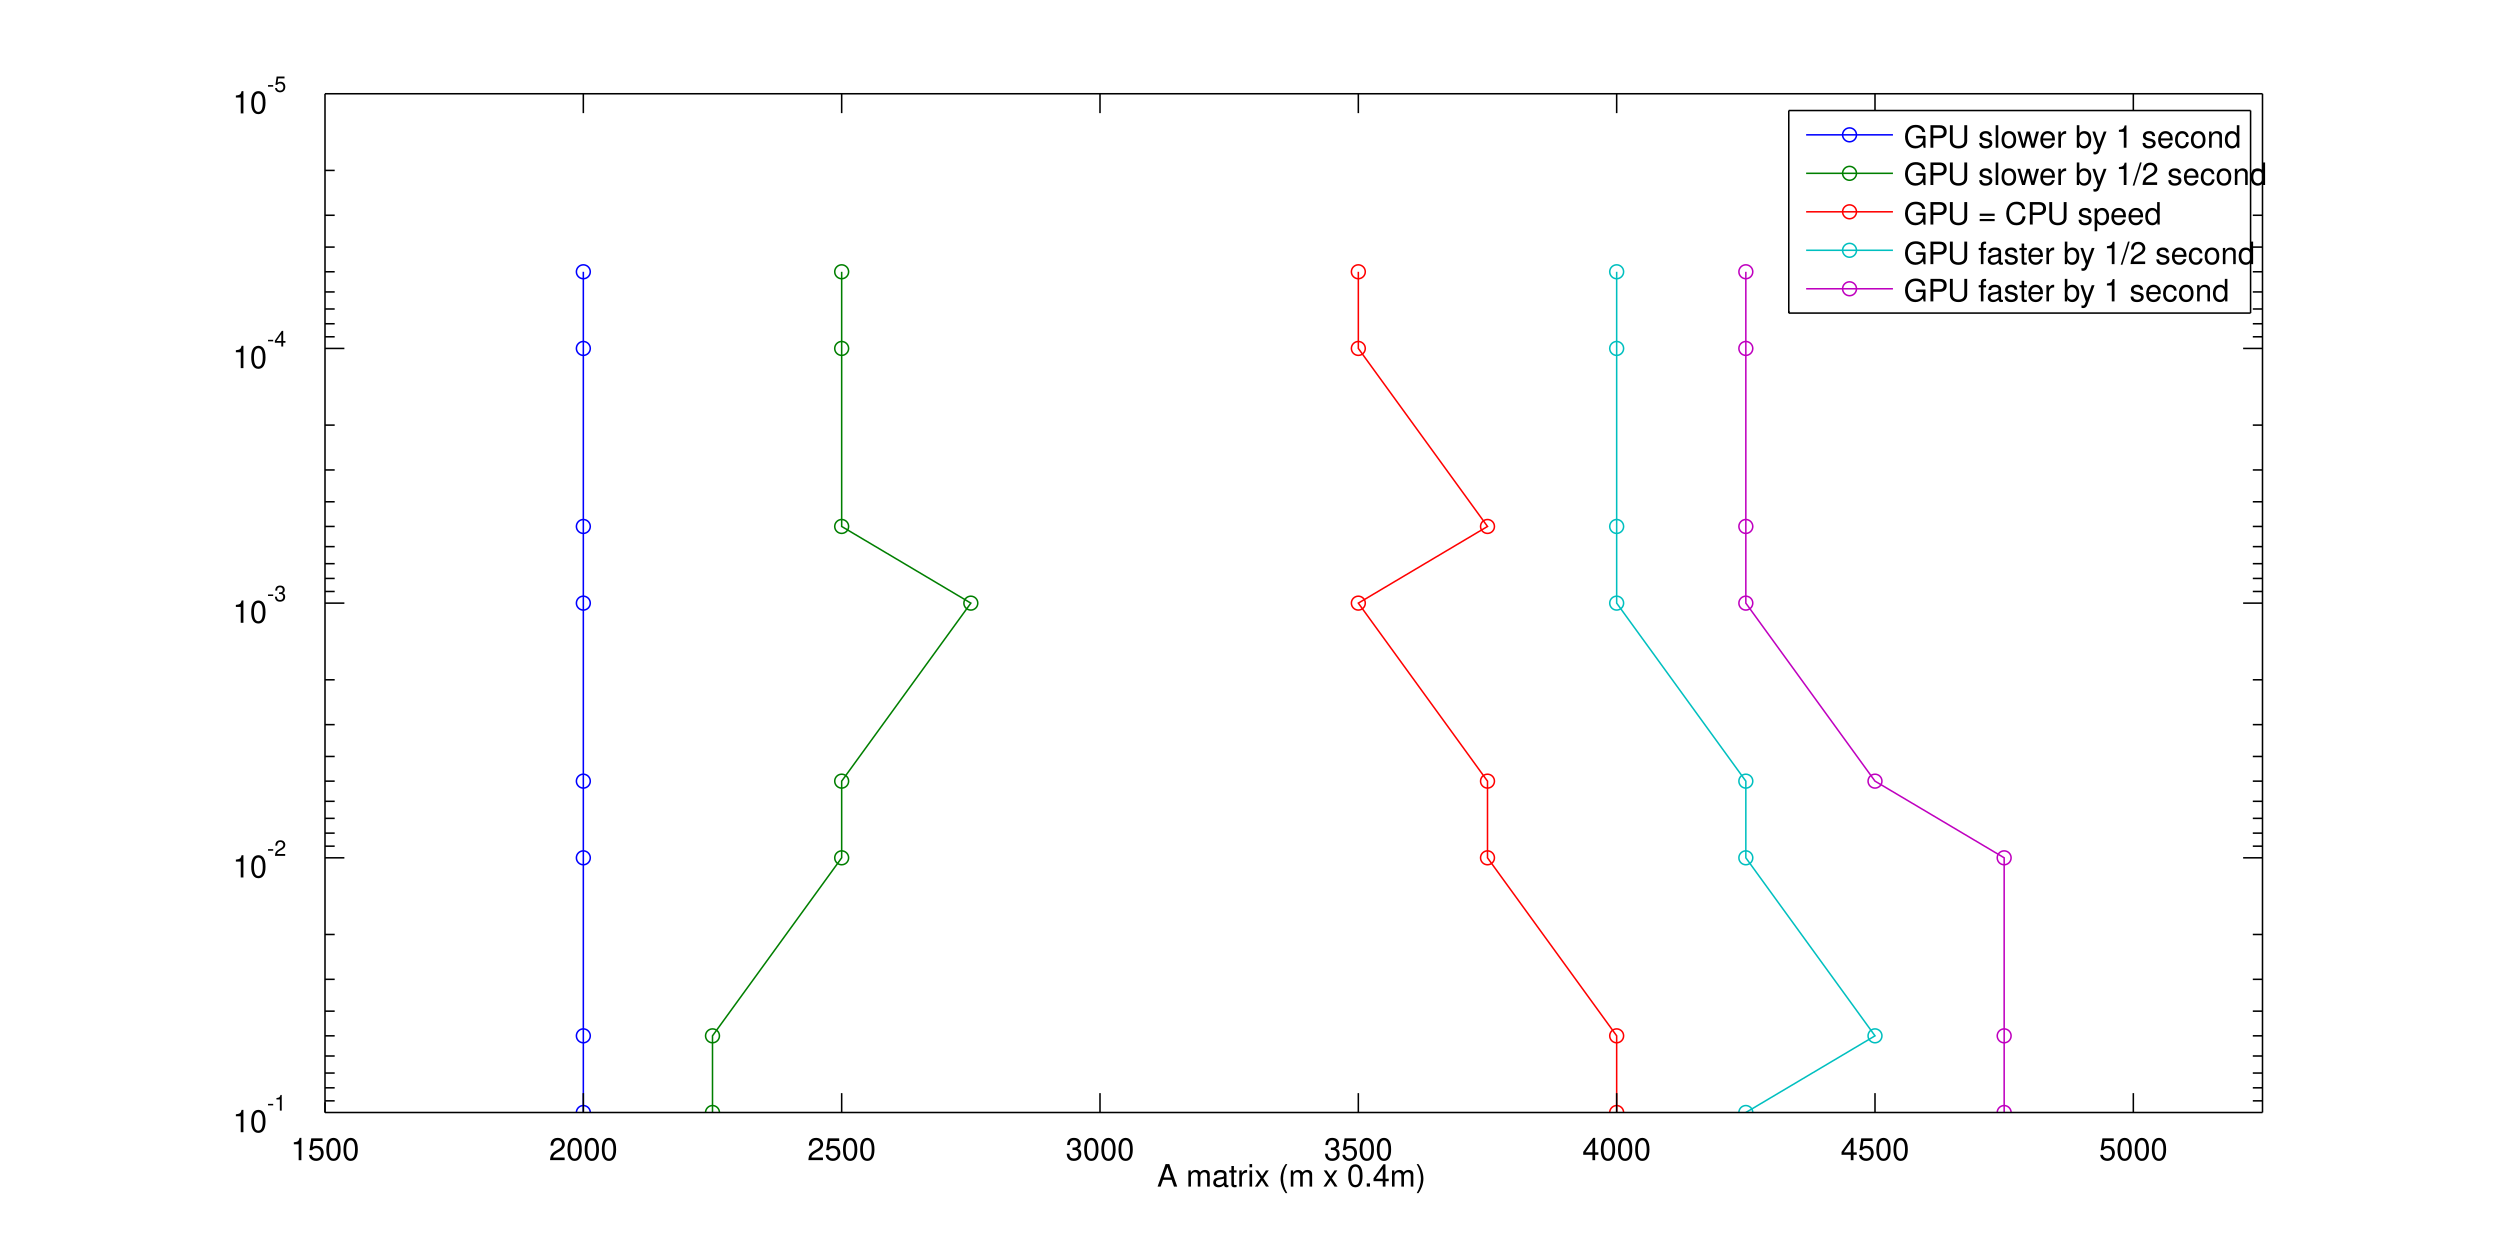
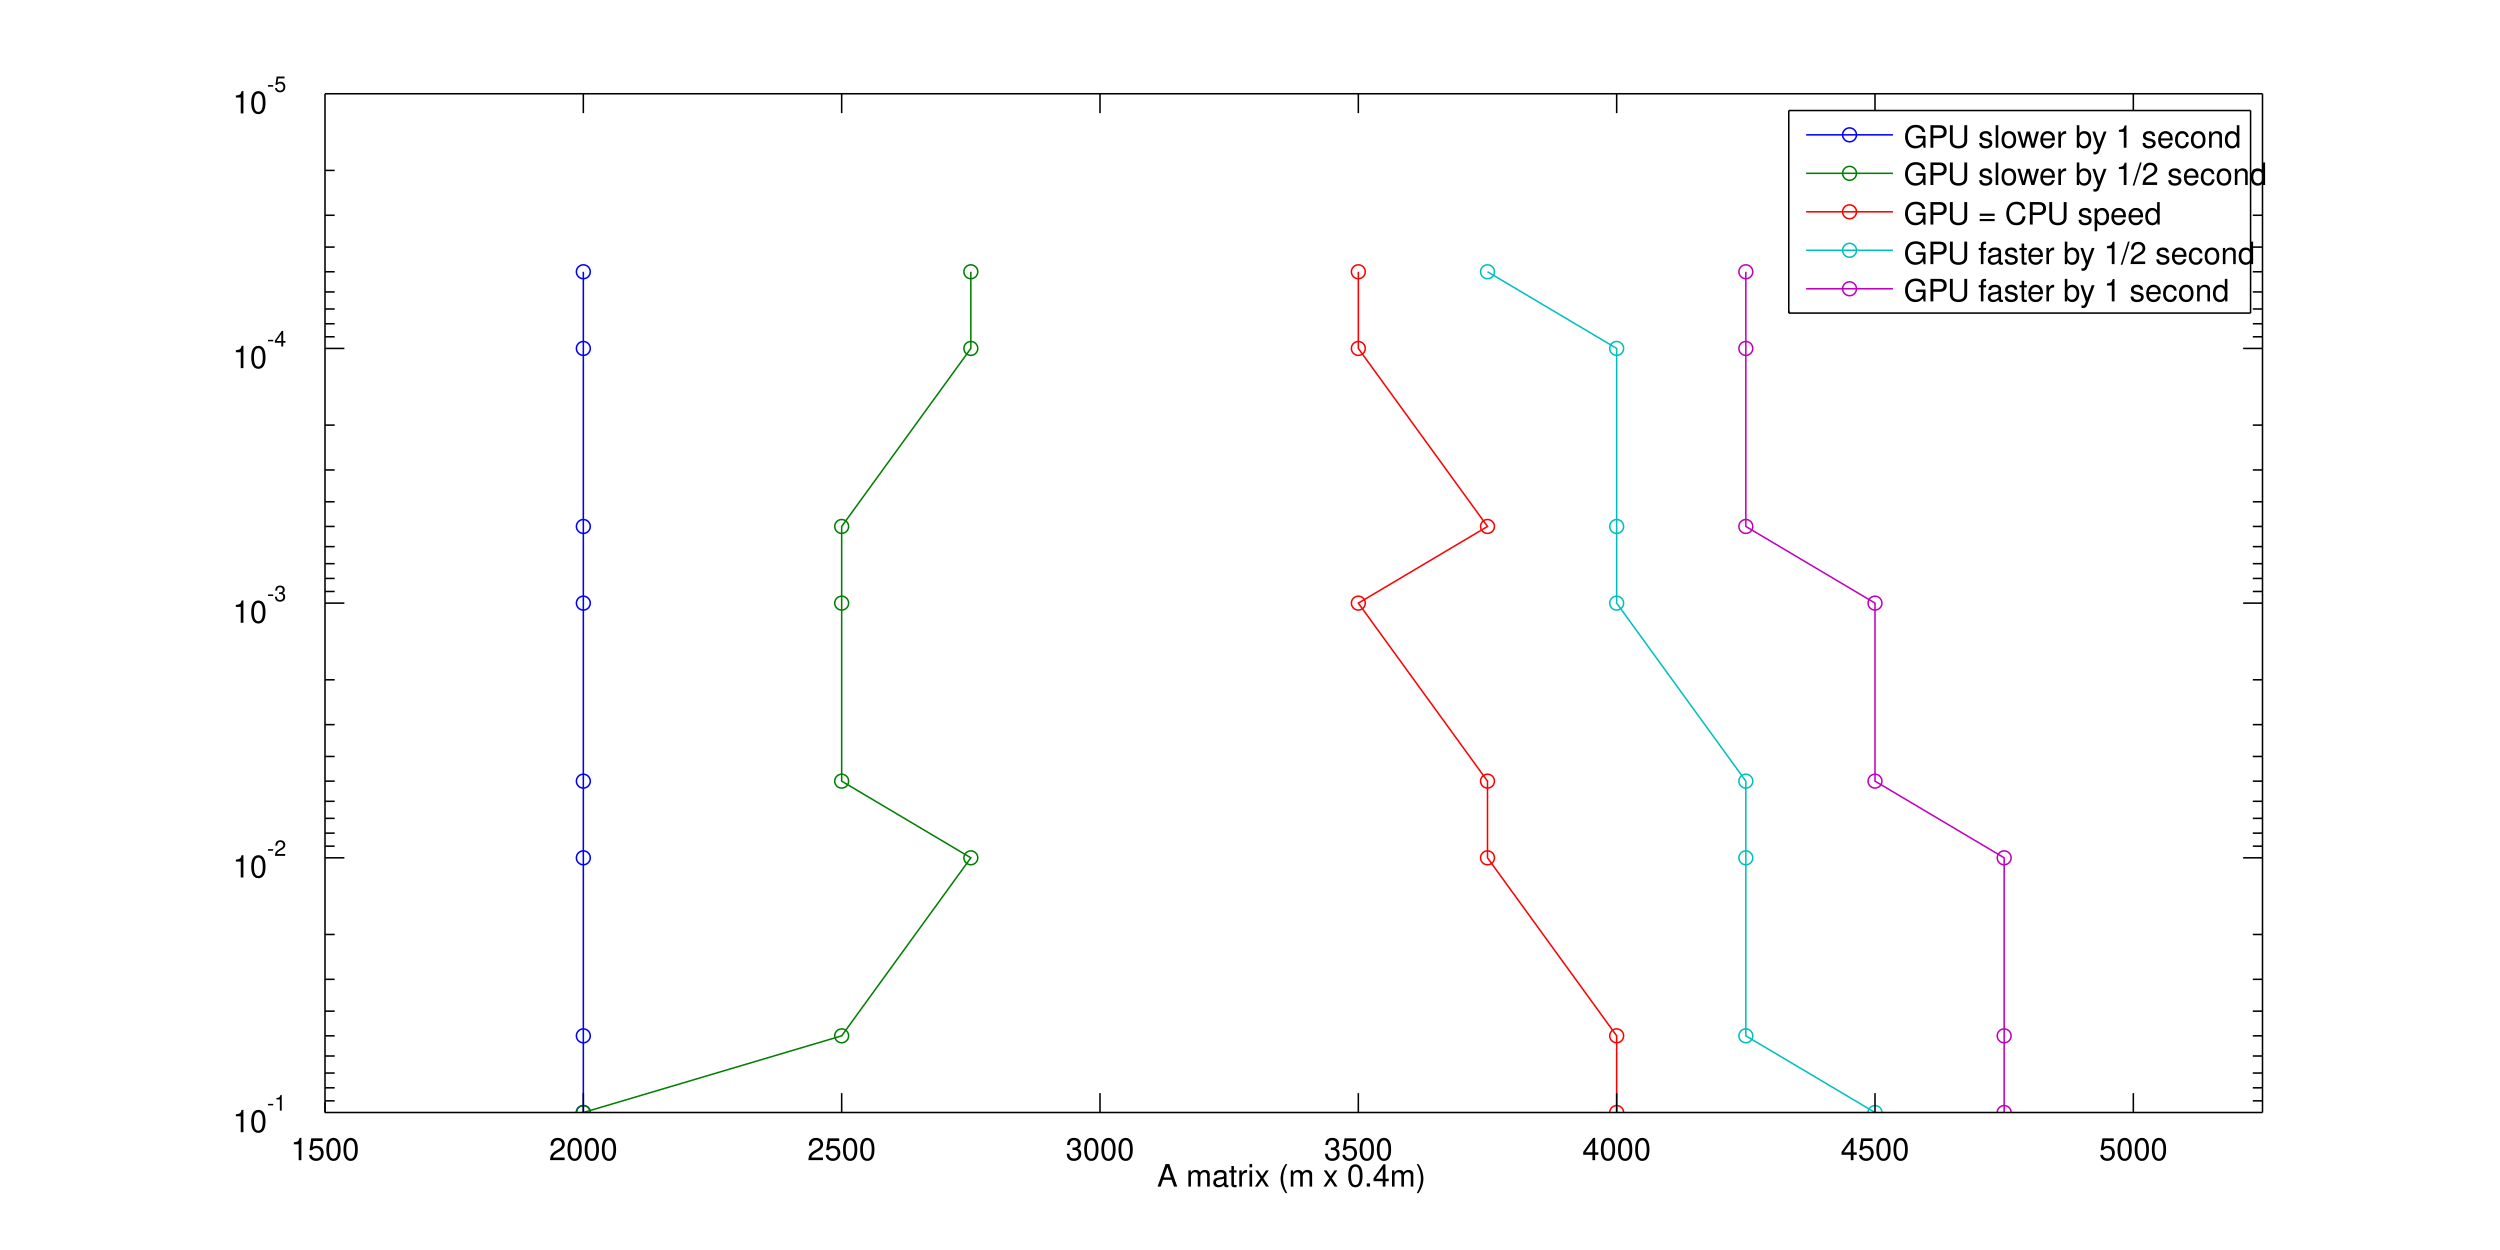
<svg xmlns="http://www.w3.org/2000/svg" preserveAspectRatio="xMinYMin meet" width="100%" height="100%" viewBox="0 0 1080.000 540.000" version="1.1">
  <g id="topgroup">
    <rect x="0" y="0" width="1080.000" height="540.000" fill="#ffffff" stroke="none" />
    <g id="ID000000">
      <clipPath id="ID000001">
        <rect x="140.400" y="40.500" width="837.000" height="440.100" />
      </clipPath>
      <polygon fill="#ffffff" fill-opacity="1.00" stroke="none" stroke-width="0.5pt" stroke-opacity="1.00" stroke-dasharray="none" points="140.400,480.600 977.400,480.600 977.400,40.500 140.400,40.500 " />
      <polygon fill="#ffffff" fill-opacity="1.00" stroke="none" stroke-width="0.5pt" stroke-opacity="1.00" stroke-dasharray="none" points="140.400,40.500 977.400,40.500 977.400,40.500 140.400,40.500 " />
      <polygon fill="#ffffff" fill-opacity="1.00" stroke="none" stroke-width="0.5pt" stroke-opacity="1.00" stroke-dasharray="none" points="140.400,480.600 140.400,480.600 140.400,40.500 140.400,40.500 " />
      <g>
        <g id="ID000002" clip-path="url(#ID000001)">
          <polyline fill="none" stroke="#0000ff" stroke-width="0.5pt" stroke-dasharray="none" points="252.000,117.404 252.000,150.525 252.000,227.429 252.000,260.550 252.000,337.454 252.000,370.575 252.000,447.479 252.000,480.600 " />
          <g>
            <circle cx="252.000" cy="117.404" r="3.000" fill="none" stroke="#0000ff" stroke-width="0.5pt" />
            <circle cx="252.000" cy="150.525" r="3.000" fill="none" stroke="#0000ff" stroke-width="0.5pt" />
            <circle cx="252.000" cy="227.429" r="3.000" fill="none" stroke="#0000ff" stroke-width="0.5pt" />
            <circle cx="252.000" cy="260.550" r="3.000" fill="none" stroke="#0000ff" stroke-width="0.5pt" />
            <circle cx="252.000" cy="337.454" r="3.000" fill="none" stroke="#0000ff" stroke-width="0.5pt" />
            <circle cx="252.000" cy="370.575" r="3.000" fill="none" stroke="#0000ff" stroke-width="0.5pt" />
            <circle cx="252.000" cy="447.479" r="3.000" fill="none" stroke="#0000ff" stroke-width="0.5pt" />
            <circle cx="252.000" cy="480.600" r="3.000" fill="none" stroke="#0000ff" stroke-width="0.5pt" />
          </g>
        </g>
        <g id="ID000003" clip-path="url(#ID000001)">
-           <polyline fill="none" stroke="#007f00" stroke-width="0.5pt" stroke-dasharray="none" points="363.600,117.404 363.600,150.525 363.600,227.429 419.400,260.550 363.600,337.454 363.600,370.575 307.800,447.479 307.800,480.600 " />
-           <g>
-             <circle cx="363.600" cy="117.404" r="3.000" fill="none" stroke="#007f00" stroke-width="0.5pt" />
-             <circle cx="363.600" cy="150.525" r="3.000" fill="none" stroke="#007f00" stroke-width="0.5pt" />
+           <polyline fill="none" stroke="#007f00" stroke-width="0.5pt" stroke-dasharray="none" points="419.400,117.404 419.400,150.525 363.600,227.429 363.600,260.550 363.600,337.454 419.400,370.575 363.600,447.479 252.000,480.600 " />
+           <g>
+             <circle cx="419.400" cy="117.404" r="3.000" fill="none" stroke="#007f00" stroke-width="0.5pt" />
+             <circle cx="419.400" cy="150.525" r="3.000" fill="none" stroke="#007f00" stroke-width="0.5pt" />
            <circle cx="363.600" cy="227.429" r="3.000" fill="none" stroke="#007f00" stroke-width="0.5pt" />
-             <circle cx="419.400" cy="260.550" r="3.000" fill="none" stroke="#007f00" stroke-width="0.5pt" />
+             <circle cx="363.600" cy="260.550" r="3.000" fill="none" stroke="#007f00" stroke-width="0.5pt" />
            <circle cx="363.600" cy="337.454" r="3.000" fill="none" stroke="#007f00" stroke-width="0.5pt" />
-             <circle cx="363.600" cy="370.575" r="3.000" fill="none" stroke="#007f00" stroke-width="0.5pt" />
-             <circle cx="307.800" cy="447.479" r="3.000" fill="none" stroke="#007f00" stroke-width="0.5pt" />
-             <circle cx="307.800" cy="480.600" r="3.000" fill="none" stroke="#007f00" stroke-width="0.5pt" />
+             <circle cx="419.400" cy="370.575" r="3.000" fill="none" stroke="#007f00" stroke-width="0.5pt" />
+             <circle cx="363.600" cy="447.479" r="3.000" fill="none" stroke="#007f00" stroke-width="0.5pt" />
+             <circle cx="252.000" cy="480.600" r="3.000" fill="none" stroke="#007f00" stroke-width="0.5pt" />
          </g>
        </g>
        <g id="ID000004" clip-path="url(#ID000001)">
          <polyline fill="none" stroke="#ff0000" stroke-width="0.5pt" stroke-dasharray="none" points="586.800,117.404 586.800,150.525 642.600,227.429 586.800,260.550 642.600,337.454 642.600,370.575 698.400,447.479 698.400,480.600 " />
          <g>
            <circle cx="586.800" cy="117.404" r="3.000" fill="none" stroke="#ff0000" stroke-width="0.5pt" />
            <circle cx="586.800" cy="150.525" r="3.000" fill="none" stroke="#ff0000" stroke-width="0.5pt" />
            <circle cx="642.600" cy="227.429" r="3.000" fill="none" stroke="#ff0000" stroke-width="0.5pt" />
            <circle cx="586.800" cy="260.550" r="3.000" fill="none" stroke="#ff0000" stroke-width="0.5pt" />
            <circle cx="642.600" cy="337.454" r="3.000" fill="none" stroke="#ff0000" stroke-width="0.5pt" />
            <circle cx="642.600" cy="370.575" r="3.000" fill="none" stroke="#ff0000" stroke-width="0.5pt" />
            <circle cx="698.400" cy="447.479" r="3.000" fill="none" stroke="#ff0000" stroke-width="0.5pt" />
            <circle cx="698.400" cy="480.600" r="3.000" fill="none" stroke="#ff0000" stroke-width="0.5pt" />
          </g>
        </g>
        <g id="ID000005" clip-path="url(#ID000001)">
-           <polyline fill="none" stroke="#00bfbf" stroke-width="0.5pt" stroke-dasharray="none" points="698.400,117.404 698.400,150.525 698.400,227.429 698.400,260.550 754.200,337.454 754.200,370.575 810.000,447.479 754.200,480.600 " />
-           <g>
-             <circle cx="698.400" cy="117.404" r="3.000" fill="none" stroke="#00bfbf" stroke-width="0.5pt" />
+           <polyline fill="none" stroke="#00bfbf" stroke-width="0.5pt" stroke-dasharray="none" points="642.600,117.404 698.400,150.525 698.400,227.429 698.400,260.550 754.200,337.454 754.200,370.575 754.200,447.479 810.000,480.600 " />
+           <g>
+             <circle cx="642.600" cy="117.404" r="3.000" fill="none" stroke="#00bfbf" stroke-width="0.5pt" />
            <circle cx="698.400" cy="150.525" r="3.000" fill="none" stroke="#00bfbf" stroke-width="0.5pt" />
            <circle cx="698.400" cy="227.429" r="3.000" fill="none" stroke="#00bfbf" stroke-width="0.5pt" />
            <circle cx="698.400" cy="260.550" r="3.000" fill="none" stroke="#00bfbf" stroke-width="0.5pt" />
            <circle cx="754.200" cy="337.454" r="3.000" fill="none" stroke="#00bfbf" stroke-width="0.5pt" />
            <circle cx="754.200" cy="370.575" r="3.000" fill="none" stroke="#00bfbf" stroke-width="0.5pt" />
-             <circle cx="810.000" cy="447.479" r="3.000" fill="none" stroke="#00bfbf" stroke-width="0.5pt" />
-             <circle cx="754.200" cy="480.600" r="3.000" fill="none" stroke="#00bfbf" stroke-width="0.5pt" />
+             <circle cx="754.200" cy="447.479" r="3.000" fill="none" stroke="#00bfbf" stroke-width="0.5pt" />
+             <circle cx="810.000" cy="480.600" r="3.000" fill="none" stroke="#00bfbf" stroke-width="0.5pt" />
          </g>
        </g>
        <g id="ID000006" clip-path="url(#ID000001)">
-           <polyline fill="none" stroke="#bf00bf" stroke-width="0.5pt" stroke-dasharray="none" points="754.200,117.404 754.200,150.525 754.200,227.429 754.200,260.550 810.000,337.454 865.800,370.575 865.800,447.479 865.800,480.600 " />
+           <polyline fill="none" stroke="#bf00bf" stroke-width="0.5pt" stroke-dasharray="none" points="754.200,117.404 754.200,150.525 754.200,227.429 810.000,260.550 810.000,337.454 865.800,370.575 865.800,447.479 865.800,480.600 " />
          <g>
            <circle cx="754.200" cy="117.404" r="3.000" fill="none" stroke="#bf00bf" stroke-width="0.5pt" />
            <circle cx="754.200" cy="150.525" r="3.000" fill="none" stroke="#bf00bf" stroke-width="0.5pt" />
            <circle cx="754.200" cy="227.429" r="3.000" fill="none" stroke="#bf00bf" stroke-width="0.5pt" />
-             <circle cx="754.200" cy="260.550" r="3.000" fill="none" stroke="#bf00bf" stroke-width="0.5pt" />
+             <circle cx="810.000" cy="260.550" r="3.000" fill="none" stroke="#bf00bf" stroke-width="0.5pt" />
            <circle cx="810.000" cy="337.454" r="3.000" fill="none" stroke="#bf00bf" stroke-width="0.5pt" />
            <circle cx="865.800" cy="370.575" r="3.000" fill="none" stroke="#bf00bf" stroke-width="0.5pt" />
            <circle cx="865.800" cy="447.479" r="3.000" fill="none" stroke="#bf00bf" stroke-width="0.5pt" />
            <circle cx="865.800" cy="480.600" r="3.000" fill="none" stroke="#bf00bf" stroke-width="0.5pt" />
          </g>
        </g>
        <g id="ID000007">
          <g transform="translate(557.900,512.605)">
            <g transform="rotate(-0.0)">
              <text x="0.000" y="0.000" font-family="Helvetica" text-anchor="middle" font-size="10pt" fill="#000000">A matrix (m x 0.4m)</text>
            </g>
          </g>
        </g>
        <g id="ID000008">
</g>
        <g id="ID000009">
</g>
        <g id="ID000010">
</g>
        <g id="ID000011">
</g>
      </g>
      <g>
        <polyline fill="none" stroke="#000000" stroke-width="0.5pt" stroke-dasharray="none" points="252.000,480.600 252.000,472.230 " />
        <polyline fill="none" stroke="#000000" stroke-width="0.5pt" stroke-dasharray="none" points="363.600,480.600 363.600,472.230 " />
        <polyline fill="none" stroke="#000000" stroke-width="0.5pt" stroke-dasharray="none" points="475.200,480.600 475.200,472.230 " />
        <polyline fill="none" stroke="#000000" stroke-width="0.5pt" stroke-dasharray="none" points="586.800,480.600 586.800,472.230 " />
        <polyline fill="none" stroke="#000000" stroke-width="0.5pt" stroke-dasharray="none" points="698.400,480.600 698.400,472.230 " />
        <polyline fill="none" stroke="#000000" stroke-width="0.5pt" stroke-dasharray="none" points="810.000,480.600 810.000,472.230 " />
        <polyline fill="none" stroke="#000000" stroke-width="0.5pt" stroke-dasharray="none" points="921.600,480.600 921.600,472.230 " />
        <polyline fill="none" stroke="#000000" stroke-width="0.5pt" stroke-dasharray="none" points="140.400,480.600 977.400,480.600 " />
        <polyline fill="none" stroke="#000000" stroke-width="0.5pt" stroke-dasharray="none" points="252.000,40.500 252.000,48.870 " />
        <polyline fill="none" stroke="#000000" stroke-width="0.5pt" stroke-dasharray="none" points="363.600,40.500 363.600,48.870 " />
        <polyline fill="none" stroke="#000000" stroke-width="0.5pt" stroke-dasharray="none" points="475.200,40.500 475.200,48.870 " />
        <polyline fill="none" stroke="#000000" stroke-width="0.5pt" stroke-dasharray="none" points="586.800,40.500 586.800,48.870 " />
        <polyline fill="none" stroke="#000000" stroke-width="0.5pt" stroke-dasharray="none" points="698.400,40.500 698.400,48.870 " />
        <polyline fill="none" stroke="#000000" stroke-width="0.5pt" stroke-dasharray="none" points="810.000,40.500 810.000,48.870 " />
        <polyline fill="none" stroke="#000000" stroke-width="0.5pt" stroke-dasharray="none" points="921.600,40.500 921.600,48.870 " />
        <polyline fill="none" stroke="#000000" stroke-width="0.5pt" stroke-dasharray="none" points="140.400,40.500 977.400,40.500 " />
        <g transform="translate(140.400,501.202)">
          <g transform="rotate(-0.0)">
            <text x="0.000" y="0.000" font-family="Helvetica" text-anchor="middle" font-size="10pt" fill="#000000">1500</text>
          </g>
        </g>
        <g transform="translate(252.000,501.202)">
          <g transform="rotate(-0.0)">
            <text x="0.000" y="0.000" font-family="Helvetica" text-anchor="middle" font-size="10pt" fill="#000000">2000</text>
          </g>
        </g>
        <g transform="translate(363.600,501.202)">
          <g transform="rotate(-0.0)">
            <text x="0.000" y="0.000" font-family="Helvetica" text-anchor="middle" font-size="10pt" fill="#000000">2500</text>
          </g>
        </g>
        <g transform="translate(475.200,501.202)">
          <g transform="rotate(-0.0)">
            <text x="0.000" y="0.000" font-family="Helvetica" text-anchor="middle" font-size="10pt" fill="#000000">3000</text>
          </g>
        </g>
        <g transform="translate(586.800,501.202)">
          <g transform="rotate(-0.0)">
            <text x="0.000" y="0.000" font-family="Helvetica" text-anchor="middle" font-size="10pt" fill="#000000">3500</text>
          </g>
        </g>
        <g transform="translate(698.400,501.202)">
          <g transform="rotate(-0.0)">
            <text x="0.000" y="0.000" font-family="Helvetica" text-anchor="middle" font-size="10pt" fill="#000000">4000</text>
          </g>
        </g>
        <g transform="translate(810.000,501.202)">
          <g transform="rotate(-0.0)">
            <text x="0.000" y="0.000" font-family="Helvetica" text-anchor="middle" font-size="10pt" fill="#000000">4500</text>
          </g>
        </g>
        <g transform="translate(921.600,501.202)">
          <g transform="rotate(-0.0)">
            <text x="0.000" y="0.000" font-family="Helvetica" text-anchor="middle" font-size="10pt" fill="#000000">5000</text>
          </g>
        </g>
        <polyline fill="none" stroke="#000000" stroke-width="0.5pt" stroke-dasharray="none" points="140.400,150.525 148.770,150.525 " />
        <polyline fill="none" stroke="#000000" stroke-width="0.5pt" stroke-dasharray="none" points="140.400,260.550 148.770,260.550 " />
        <polyline fill="none" stroke="#000000" stroke-width="0.5pt" stroke-dasharray="none" points="140.400,370.575 148.770,370.575 " />
        <polyline fill="none" stroke="#000000" stroke-width="0.5pt" stroke-dasharray="none" points="140.400,480.600 140.400,40.500 " />
        <polyline fill="none" stroke="#000000" stroke-width="0.5pt" stroke-dasharray="none" points="977.400,150.525 969.030,150.525 " />
        <polyline fill="none" stroke="#000000" stroke-width="0.5pt" stroke-dasharray="none" points="977.400,260.550 969.030,260.550 " />
        <polyline fill="none" stroke="#000000" stroke-width="0.5pt" stroke-dasharray="none" points="977.400,370.575 969.030,370.575 " />
        <polyline fill="none" stroke="#000000" stroke-width="0.5pt" stroke-dasharray="none" points="977.400,480.600 977.400,40.500 " />
        <polyline fill="none" stroke="#000000" stroke-width="0.5pt" stroke-dasharray="none" points="140.400,73.621 144.585,73.621 " />
        <polyline fill="none" stroke="#000000" stroke-width="0.5pt" stroke-dasharray="none" points="140.400,92.995 144.585,92.995 " />
        <polyline fill="none" stroke="#000000" stroke-width="0.5pt" stroke-dasharray="none" points="140.400,106.742 144.585,106.742 " />
        <polyline fill="none" stroke="#000000" stroke-width="0.5pt" stroke-dasharray="none" points="140.400,117.404 144.585,117.404 " />
        <polyline fill="none" stroke="#000000" stroke-width="0.5pt" stroke-dasharray="none" points="140.400,126.116 144.585,126.116 " />
        <polyline fill="none" stroke="#000000" stroke-width="0.5pt" stroke-dasharray="none" points="140.400,133.482 144.585,133.482 " />
        <polyline fill="none" stroke="#000000" stroke-width="0.5pt" stroke-dasharray="none" points="140.400,139.862 144.585,139.862 " />
        <polyline fill="none" stroke="#000000" stroke-width="0.5pt" stroke-dasharray="none" points="140.400,145.491 144.585,145.491 " />
        <polyline fill="none" stroke="#000000" stroke-width="0.5pt" stroke-dasharray="none" points="140.400,183.646 144.585,183.646 " />
        <polyline fill="none" stroke="#000000" stroke-width="0.5pt" stroke-dasharray="none" points="140.400,203.020 144.585,203.020 " />
        <polyline fill="none" stroke="#000000" stroke-width="0.5pt" stroke-dasharray="none" points="140.400,216.767 144.585,216.767 " />
        <polyline fill="none" stroke="#000000" stroke-width="0.5pt" stroke-dasharray="none" points="140.400,227.429 144.585,227.429 " />
        <polyline fill="none" stroke="#000000" stroke-width="0.5pt" stroke-dasharray="none" points="140.400,236.141 144.585,236.141 " />
        <polyline fill="none" stroke="#000000" stroke-width="0.5pt" stroke-dasharray="none" points="140.400,243.507 144.585,243.507 " />
        <polyline fill="none" stroke="#000000" stroke-width="0.5pt" stroke-dasharray="none" points="140.400,249.887 144.585,249.887 " />
        <polyline fill="none" stroke="#000000" stroke-width="0.5pt" stroke-dasharray="none" points="140.400,255.516 144.585,255.516 " />
        <polyline fill="none" stroke="#000000" stroke-width="0.5pt" stroke-dasharray="none" points="140.400,293.671 144.585,293.671 " />
        <polyline fill="none" stroke="#000000" stroke-width="0.5pt" stroke-dasharray="none" points="140.400,313.045 144.585,313.045 " />
        <polyline fill="none" stroke="#000000" stroke-width="0.5pt" stroke-dasharray="none" points="140.400,326.792 144.585,326.792 " />
        <polyline fill="none" stroke="#000000" stroke-width="0.5pt" stroke-dasharray="none" points="140.400,337.454 144.585,337.454 " />
        <polyline fill="none" stroke="#000000" stroke-width="0.5pt" stroke-dasharray="none" points="140.400,346.166 144.585,346.166 " />
        <polyline fill="none" stroke="#000000" stroke-width="0.5pt" stroke-dasharray="none" points="140.400,353.532 144.585,353.532 " />
        <polyline fill="none" stroke="#000000" stroke-width="0.5pt" stroke-dasharray="none" points="140.400,359.912 144.585,359.912 " />
        <polyline fill="none" stroke="#000000" stroke-width="0.5pt" stroke-dasharray="none" points="140.400,365.541 144.585,365.541 " />
        <polyline fill="none" stroke="#000000" stroke-width="0.5pt" stroke-dasharray="none" points="140.400,403.696 144.585,403.696 " />
        <polyline fill="none" stroke="#000000" stroke-width="0.5pt" stroke-dasharray="none" points="140.400,423.070 144.585,423.070 " />
        <polyline fill="none" stroke="#000000" stroke-width="0.5pt" stroke-dasharray="none" points="140.400,436.817 144.585,436.817 " />
        <polyline fill="none" stroke="#000000" stroke-width="0.5pt" stroke-dasharray="none" points="140.400,447.479 144.585,447.479 " />
        <polyline fill="none" stroke="#000000" stroke-width="0.5pt" stroke-dasharray="none" points="140.400,456.191 144.585,456.191 " />
        <polyline fill="none" stroke="#000000" stroke-width="0.5pt" stroke-dasharray="none" points="140.400,463.557 144.585,463.557 " />
        <polyline fill="none" stroke="#000000" stroke-width="0.5pt" stroke-dasharray="none" points="140.400,469.937 144.585,469.937 " />
        <polyline fill="none" stroke="#000000" stroke-width="0.5pt" stroke-dasharray="none" points="140.400,475.566 144.585,475.566 " />
        <polyline fill="none" stroke="#000000" stroke-width="0.5pt" stroke-dasharray="none" points="977.400,73.621 973.215,73.621 " />
        <polyline fill="none" stroke="#000000" stroke-width="0.5pt" stroke-dasharray="none" points="977.400,92.995 973.215,92.995 " />
        <polyline fill="none" stroke="#000000" stroke-width="0.5pt" stroke-dasharray="none" points="977.400,106.742 973.215,106.742 " />
        <polyline fill="none" stroke="#000000" stroke-width="0.5pt" stroke-dasharray="none" points="977.400,117.404 973.215,117.404 " />
        <polyline fill="none" stroke="#000000" stroke-width="0.5pt" stroke-dasharray="none" points="977.400,126.116 973.215,126.116 " />
        <polyline fill="none" stroke="#000000" stroke-width="0.5pt" stroke-dasharray="none" points="977.400,133.482 973.215,133.482 " />
        <polyline fill="none" stroke="#000000" stroke-width="0.5pt" stroke-dasharray="none" points="977.400,139.862 973.215,139.862 " />
        <polyline fill="none" stroke="#000000" stroke-width="0.5pt" stroke-dasharray="none" points="977.400,145.491 973.215,145.491 " />
        <polyline fill="none" stroke="#000000" stroke-width="0.5pt" stroke-dasharray="none" points="977.400,183.646 973.215,183.646 " />
        <polyline fill="none" stroke="#000000" stroke-width="0.5pt" stroke-dasharray="none" points="977.400,203.020 973.215,203.020 " />
        <polyline fill="none" stroke="#000000" stroke-width="0.5pt" stroke-dasharray="none" points="977.400,216.767 973.215,216.767 " />
        <polyline fill="none" stroke="#000000" stroke-width="0.5pt" stroke-dasharray="none" points="977.400,227.429 973.215,227.429 " />
        <polyline fill="none" stroke="#000000" stroke-width="0.5pt" stroke-dasharray="none" points="977.400,236.141 973.215,236.141 " />
        <polyline fill="none" stroke="#000000" stroke-width="0.5pt" stroke-dasharray="none" points="977.400,243.507 973.215,243.507 " />
        <polyline fill="none" stroke="#000000" stroke-width="0.5pt" stroke-dasharray="none" points="977.400,249.887 973.215,249.887 " />
        <polyline fill="none" stroke="#000000" stroke-width="0.5pt" stroke-dasharray="none" points="977.400,255.516 973.215,255.516 " />
        <polyline fill="none" stroke="#000000" stroke-width="0.5pt" stroke-dasharray="none" points="977.400,293.671 973.215,293.671 " />
        <polyline fill="none" stroke="#000000" stroke-width="0.5pt" stroke-dasharray="none" points="977.400,313.045 973.215,313.045 " />
        <polyline fill="none" stroke="#000000" stroke-width="0.5pt" stroke-dasharray="none" points="977.400,326.792 973.215,326.792 " />
        <polyline fill="none" stroke="#000000" stroke-width="0.5pt" stroke-dasharray="none" points="977.400,337.454 973.215,337.454 " />
        <polyline fill="none" stroke="#000000" stroke-width="0.5pt" stroke-dasharray="none" points="977.400,346.166 973.215,346.166 " />
        <polyline fill="none" stroke="#000000" stroke-width="0.5pt" stroke-dasharray="none" points="977.400,353.532 973.215,353.532 " />
        <polyline fill="none" stroke="#000000" stroke-width="0.5pt" stroke-dasharray="none" points="977.400,359.912 973.215,359.912 " />
        <polyline fill="none" stroke="#000000" stroke-width="0.5pt" stroke-dasharray="none" points="977.400,365.541 973.215,365.541 " />
        <polyline fill="none" stroke="#000000" stroke-width="0.5pt" stroke-dasharray="none" points="977.400,403.696 973.215,403.696 " />
        <polyline fill="none" stroke="#000000" stroke-width="0.5pt" stroke-dasharray="none" points="977.400,423.070 973.215,423.070 " />
        <polyline fill="none" stroke="#000000" stroke-width="0.5pt" stroke-dasharray="none" points="977.400,436.817 973.215,436.817 " />
        <polyline fill="none" stroke="#000000" stroke-width="0.5pt" stroke-dasharray="none" points="977.400,447.479 973.215,447.479 " />
        <polyline fill="none" stroke="#000000" stroke-width="0.5pt" stroke-dasharray="none" points="977.400,456.191 973.215,456.191 " />
        <polyline fill="none" stroke="#000000" stroke-width="0.5pt" stroke-dasharray="none" points="977.400,463.557 973.215,463.557 " />
        <polyline fill="none" stroke="#000000" stroke-width="0.5pt" stroke-dasharray="none" points="977.400,469.937 973.215,469.937 " />
        <polyline fill="none" stroke="#000000" stroke-width="0.5pt" stroke-dasharray="none" points="977.400,475.566 973.215,475.566 " />
        <g transform="translate(123.660,49.000)">
          <g transform="rotate(-0.0)">
            <text x="0.000" y="0.000" font-family="Helvetica" text-anchor="end" font-size="10pt" fill="#000000">10<tspan font-size="7.0pt" dy="-7.0pt">-5</tspan>
            </text>
          </g>
        </g>
        <g transform="translate(123.660,159.025)">
          <g transform="rotate(-0.0)">
            <text x="0.000" y="0.000" font-family="Helvetica" text-anchor="end" font-size="10pt" fill="#000000">10<tspan font-size="7.0pt" dy="-7.0pt">-4</tspan>
            </text>
          </g>
        </g>
        <g transform="translate(123.660,269.050)">
          <g transform="rotate(-0.0)">
            <text x="0.000" y="0.000" font-family="Helvetica" text-anchor="end" font-size="10pt" fill="#000000">10<tspan font-size="7.0pt" dy="-7.0pt">-3</tspan>
            </text>
          </g>
        </g>
        <g transform="translate(123.660,379.075)">
          <g transform="rotate(-0.0)">
            <text x="0.000" y="0.000" font-family="Helvetica" text-anchor="end" font-size="10pt" fill="#000000">10<tspan font-size="7.0pt" dy="-7.0pt">-2</tspan>
            </text>
          </g>
        </g>
        <g transform="translate(123.660,489.100)">
          <g transform="rotate(-0.0)">
            <text x="0.000" y="0.000" font-family="Helvetica" text-anchor="end" font-size="10pt" fill="#000000">10<tspan font-size="7.0pt" dy="-7.0pt">-1</tspan>
            </text>
          </g>
        </g>
        <polyline fill="none" stroke="#000000" stroke-width="0.5pt" stroke-dasharray="none" points="140.400,480.600 140.400,476.199 " />
        <polyline fill="none" stroke="#000000" stroke-width="0.5pt" stroke-dasharray="none" points="140.400,480.600 140.400,480.600 " />
      </g>
    </g>
    <g id="ID000012">
      <clipPath id="ID000013">
        <rect x="772.750" y="47.750" width="199.500" height="87.500" />
      </clipPath>
      <polygon fill="#ffffff" fill-opacity="1.00" stroke="none" stroke-width="0.5pt" stroke-opacity="1.00" stroke-dasharray="none" points="772.750,135.250 972.250,135.250 972.250,47.750 772.750,47.750 " />
      <polygon fill="#ffffff" fill-opacity="1.00" stroke="none" stroke-width="0.5pt" stroke-opacity="1.00" stroke-dasharray="none" points="772.750,47.750 972.250,47.750 972.250,47.750 772.750,47.750 " />
      <polygon fill="#ffffff" fill-opacity="1.00" stroke="none" stroke-width="0.5pt" stroke-opacity="1.00" stroke-dasharray="none" points="772.750,135.250 772.750,135.250 772.750,47.750 772.750,47.750 " />
      <g>
        <g id="ID000014">
          <g transform="translate(822.374,63.816)">
            <g transform="rotate(-0.0)">
              <text x="0.000" y="0.000" font-family="Helvetica" text-anchor="start" font-size="10pt" fill="#000000">GPU slower by 1 second</text>
            </g>
          </g>
        </g>
        <g id="ID000015" clip-path="url(#ID000013)">
          <polyline fill="none" stroke="#0000ff" stroke-width="0.5pt" stroke-dasharray="none" points="780.250,58.250 817.750,58.250 " />
          <g>
</g>
        </g>
        <g id="ID000016" clip-path="url(#ID000013)">
          <g>
            <circle cx="799.000" cy="58.250" r="3.000" fill="none" stroke="#0000ff" stroke-width="0.5pt" />
          </g>
        </g>
        <g id="ID000017">
          <g transform="translate(822.374,79.908)">
            <g transform="rotate(-0.0)">
              <text x="0.000" y="0.000" font-family="Helvetica" text-anchor="start" font-size="10pt" fill="#000000">GPU slower by 1/2 second</text>
            </g>
          </g>
        </g>
        <g id="ID000018" clip-path="url(#ID000013)">
          <polyline fill="none" stroke="#007f00" stroke-width="0.5pt" stroke-dasharray="none" points="780.250,74.875 817.750,74.875 " />
          <g>
</g>
        </g>
        <g id="ID000019" clip-path="url(#ID000013)">
          <g>
            <circle cx="799.000" cy="74.875" r="3.000" fill="none" stroke="#007f00" stroke-width="0.5pt" />
          </g>
        </g>
        <g id="ID000020">
          <g transform="translate(822.374,97.006)">
            <g transform="rotate(-0.0)">
              <text x="0.000" y="0.000" font-family="Helvetica" text-anchor="start" font-size="10pt" fill="#000000">GPU = CPU speed</text>
            </g>
          </g>
        </g>
        <g id="ID000021" clip-path="url(#ID000013)">
          <polyline fill="none" stroke="#ff0000" stroke-width="0.5pt" stroke-dasharray="none" points="780.250,91.500 817.750,91.500 " />
          <g>
</g>
        </g>
        <g id="ID000022" clip-path="url(#ID000013)">
          <g>
            <circle cx="799.000" cy="91.500" r="3.000" fill="none" stroke="#ff0000" stroke-width="0.5pt" />
          </g>
        </g>
        <g id="ID000023">
          <g transform="translate(822.374,114.103)">
            <g transform="rotate(-0.0)">
              <text x="0.000" y="0.000" font-family="Helvetica" text-anchor="start" font-size="10pt" fill="#000000">GPU faster by 1/2 second</text>
            </g>
          </g>
        </g>
        <g id="ID000024" clip-path="url(#ID000013)">
          <polyline fill="none" stroke="#00bfbf" stroke-width="0.5pt" stroke-dasharray="none" points="780.250,108.125 817.750,108.125 " />
          <g>
</g>
        </g>
        <g id="ID000025" clip-path="url(#ID000013)">
          <g>
            <circle cx="799.000" cy="108.125" r="3.000" fill="none" stroke="#00bfbf" stroke-width="0.5pt" />
          </g>
        </g>
        <g id="ID000026">
          <g transform="translate(822.374,130.195)">
            <g transform="rotate(-0.0)">
              <text x="0.000" y="0.000" font-family="Helvetica" text-anchor="start" font-size="10pt" fill="#000000">GPU faster by 1 second</text>
            </g>
          </g>
        </g>
        <g id="ID000027" clip-path="url(#ID000013)">
          <polyline fill="none" stroke="#bf00bf" stroke-width="0.5pt" stroke-dasharray="none" points="780.250,124.750 817.750,124.750 " />
          <g>
</g>
        </g>
        <g id="ID000028" clip-path="url(#ID000013)">
          <g>
            <circle cx="799.000" cy="124.750" r="3.000" fill="none" stroke="#bf00bf" stroke-width="0.5pt" />
          </g>
        </g>
        <g id="ID000029">
</g>
        <g id="ID000030">
</g>
        <g id="ID000031">
</g>
      </g>
      <g>
        <polyline fill="none" stroke="#000000" stroke-width="0.5pt" stroke-dasharray="none" points="772.750,135.250 972.250,135.250 " />
        <polyline fill="none" stroke="#000000" stroke-width="0.5pt" stroke-dasharray="none" points="772.750,47.750 972.250,47.750 " />
        <polyline fill="none" stroke="#000000" stroke-width="0.5pt" stroke-dasharray="none" points="772.750,135.250 772.750,47.750 " />
        <polyline fill="none" stroke="#000000" stroke-width="0.5pt" stroke-dasharray="none" points="972.250,135.250 972.250,47.750 " />
        <polyline fill="none" stroke="#000000" stroke-width="0.5pt" stroke-dasharray="none" points="772.750,135.250 772.750,134.375 " />
        <polyline fill="none" stroke="#000000" stroke-width="0.5pt" stroke-dasharray="none" points="772.750,135.250 772.750,135.250 " />
      </g>
    </g>
  </g>
</svg>
